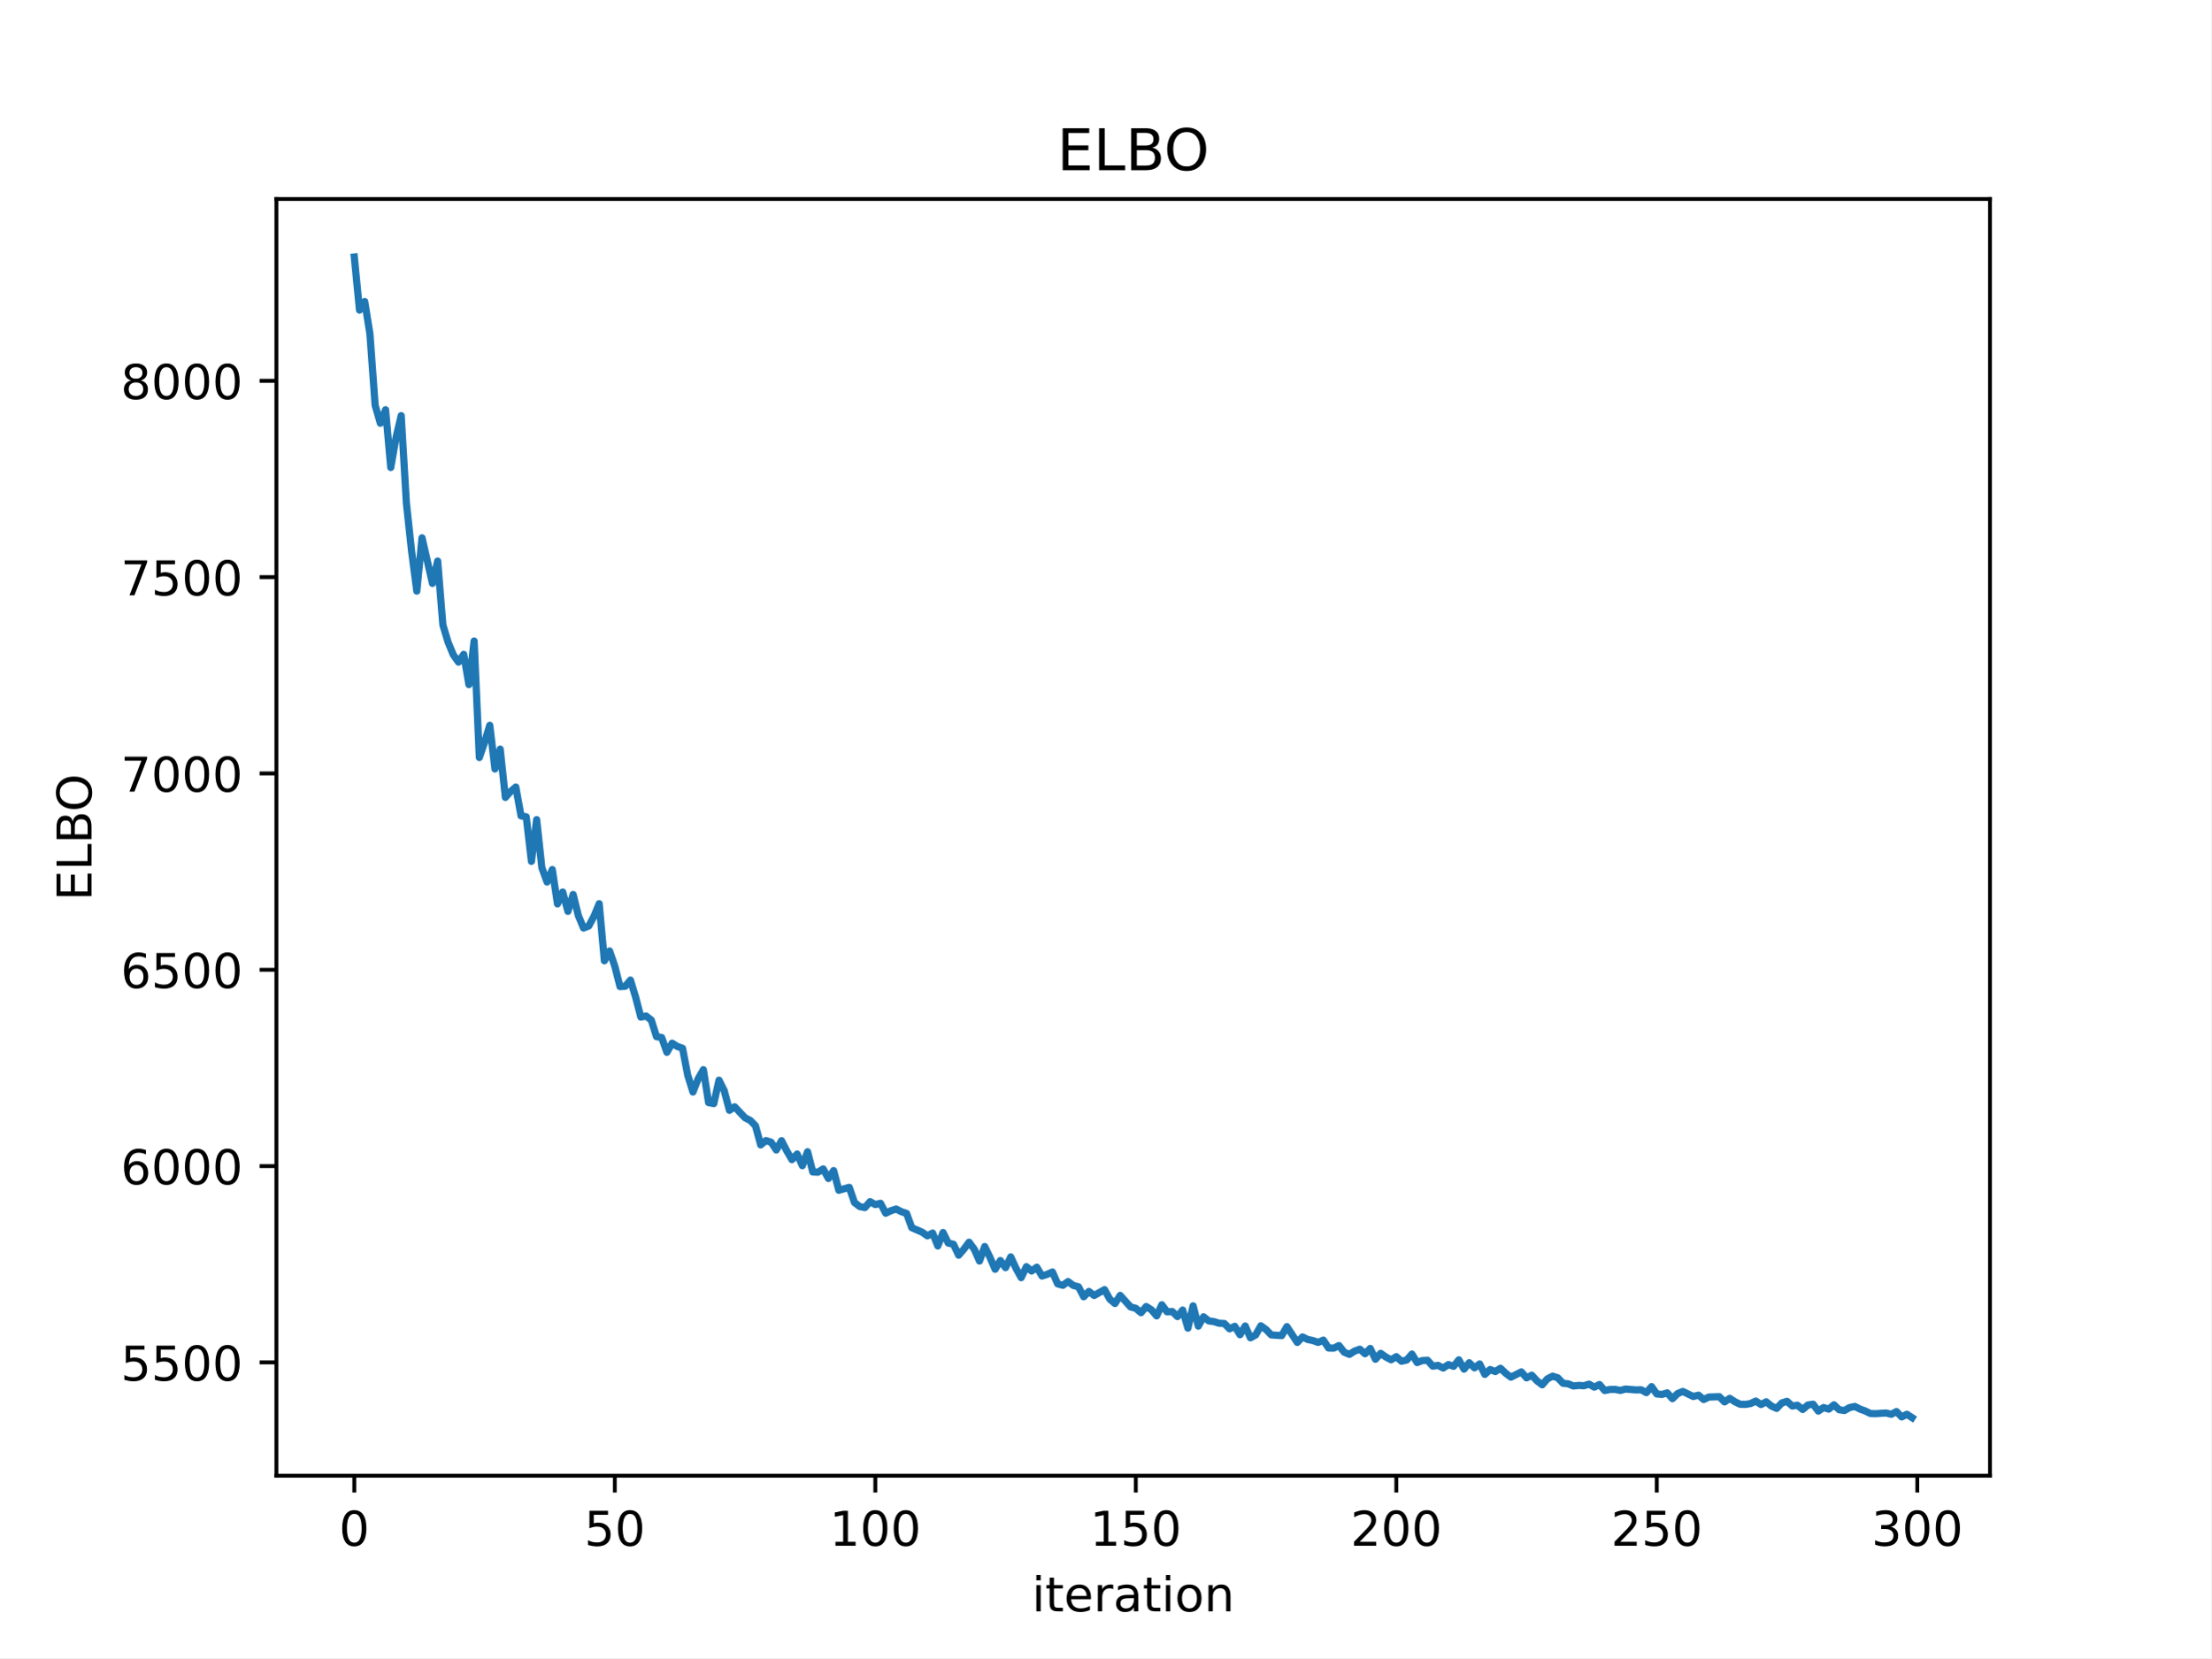
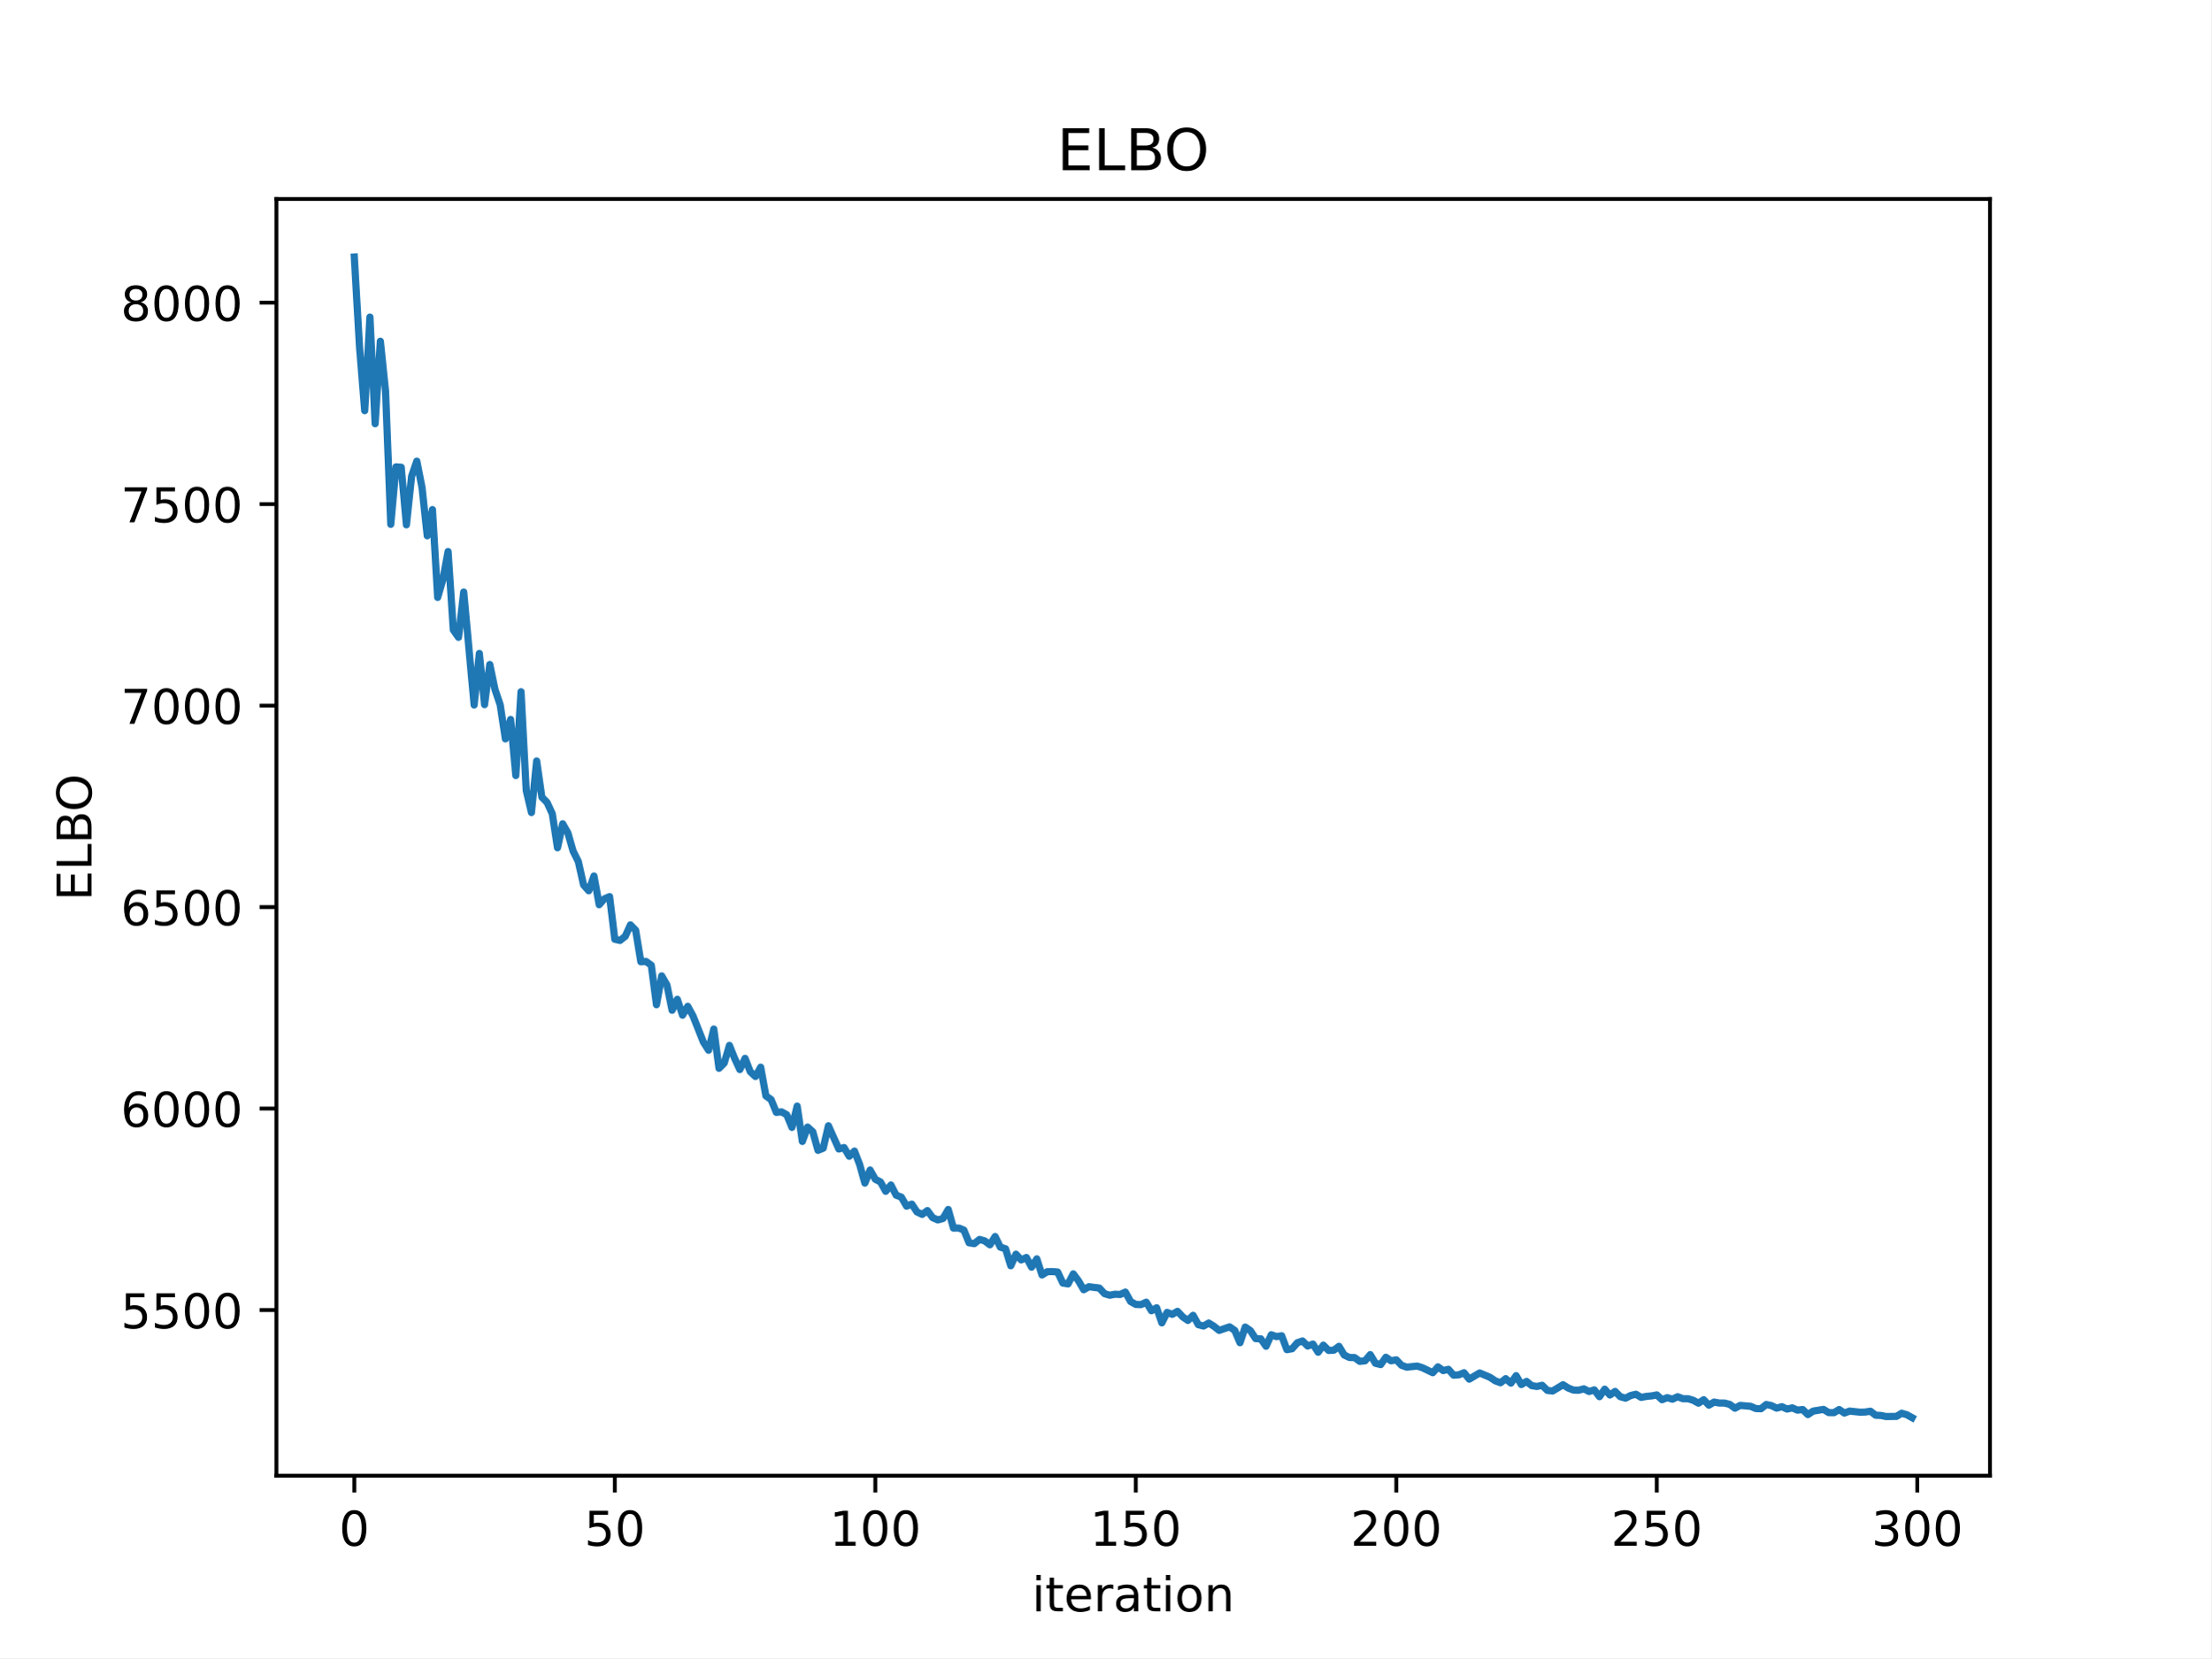
<svg xmlns="http://www.w3.org/2000/svg" xmlns:xlink="http://www.w3.org/1999/xlink" width="460.8pt" height="345.6pt" viewBox="0 0 460.8 345.6" version="1.1">
  <defs>
    <style type="text/css">*{stroke-linejoin: round; stroke-linecap: butt}</style>
  </defs>
  <g id="figure_1">
    <g id="patch_1">
      <path d="M 0 345.6  L 460.8 345.6  L 460.8 0  L 0 0  z " style="fill: #ffffff" />
    </g>
    <g id="axes_1">
      <g id="patch_2">
        <path d="M 57.6 307.584  L 414.72 307.584  L 414.72 41.472  L 57.6 41.472  z " style="fill: #ffffff" />
      </g>
      <g id="matplotlib.axis_1">
        <g id="xtick_1">
          <g id="line2d_1">
            <defs>
-               <path id="m76a8369435" d="M 0 0  L 0 3.5  " style="stroke: #000000; stroke-width: 0.8" />
-             </defs>
-             <g>
-               <use xlink:href="#m76a8369435" x="73.833" y="307.584" style="stroke: #000000; stroke-width: 0.8" />
+               <path id="m11840c860d" d="M 0 0  L 0 3.5  " style="stroke: #000000; stroke-width: 0.8" />
+             </defs>
+             <g>
+               <use xlink:href="#m11840c860d" x="73.833" y="307.584" style="stroke: #000000; stroke-width: 0.8" />
            </g>
          </g>
          <g id="text_1">
            <g transform="translate(70.65148 322.1824) scale(0.1 -0.1)">
              <defs>
                <path id="DejaVuSans-30" d="M 2034 4250  Q 1547 4250 1301 3770  Q 1056 3291 1056 2328  Q 1056 1369 1301 889  Q 1547 409 2034 409  Q 2525 409 2770 889  Q 3016 1369 3016 2328  Q 3016 3291 2770 3770  Q 2525 4250 2034 4250  z M 2034 4750  Q 2819 4750 3233 4129  Q 3647 3509 3647 2328  Q 3647 1150 3233 529  Q 2819 -91 2034 -91  Q 1250 -91 836 529  Q 422 1150 422 2328  Q 422 3509 836 4129  Q 1250 4750 2034 4750  z " transform="scale(0.015625)" />
              </defs>
              <use xlink:href="#DejaVuSans-30" />
            </g>
          </g>
        </g>
        <g id="xtick_2">
          <g id="line2d_2">
            <g>
-               <use xlink:href="#m76a8369435" x="128.123" y="307.584" style="stroke: #000000; stroke-width: 0.8" />
+               <use xlink:href="#m11840c860d" x="128.123" y="307.584" style="stroke: #000000; stroke-width: 0.8" />
            </g>
          </g>
          <g id="text_2">
            <g transform="translate(121.7603 322.1824) scale(0.1 -0.1)">
              <defs>
                <path id="DejaVuSans-35" d="M 691 4666  L 3169 4666  L 3169 4134  L 1269 4134  L 1269 2991  Q 1406 3038 1543 3061  Q 1681 3084 1819 3084  Q 2600 3084 3056 2656  Q 3513 2228 3513 1497  Q 3513 744 3044 326  Q 2575 -91 1722 -91  Q 1428 -91 1123 -41  Q 819 9 494 109  L 494 744  Q 775 591 1075 516  Q 1375 441 1709 441  Q 2250 441 2565 725  Q 2881 1009 2881 1497  Q 2881 1984 2565 2268  Q 2250 2553 1709 2553  Q 1456 2553 1204 2497  Q 953 2441 691 2322  L 691 4666  z " transform="scale(0.015625)" />
              </defs>
              <use xlink:href="#DejaVuSans-35" />
              <use xlink:href="#DejaVuSans-30" transform="translate(63.62305 0)" />
            </g>
          </g>
        </g>
        <g id="xtick_3">
          <g id="line2d_3">
            <g>
-               <use xlink:href="#m76a8369435" x="182.413" y="307.584" style="stroke: #000000; stroke-width: 0.8" />
+               <use xlink:href="#m11840c860d" x="182.413" y="307.584" style="stroke: #000000; stroke-width: 0.8" />
            </g>
          </g>
          <g id="text_3">
            <g transform="translate(172.8691 322.1824) scale(0.1 -0.1)">
              <defs>
                <path id="DejaVuSans-31" d="M 794 531  L 1825 531  L 1825 4091  L 703 3866  L 703 4441  L 1819 4666  L 2450 4666  L 2450 531  L 3481 531  L 3481 0  L 794 0  L 794 531  z " transform="scale(0.015625)" />
              </defs>
              <use xlink:href="#DejaVuSans-31" />
              <use xlink:href="#DejaVuSans-30" transform="translate(63.62305 0)" />
              <use xlink:href="#DejaVuSans-30" transform="translate(127.2461 0)" />
            </g>
          </g>
        </g>
        <g id="xtick_4">
          <g id="line2d_4">
            <g>
-               <use xlink:href="#m76a8369435" x="236.703" y="307.584" style="stroke: #000000; stroke-width: 0.8" />
+               <use xlink:href="#m11840c860d" x="236.703" y="307.584" style="stroke: #000000; stroke-width: 0.8" />
            </g>
          </g>
          <g id="text_4">
            <g transform="translate(227.1592 322.1824) scale(0.1 -0.1)">
              <use xlink:href="#DejaVuSans-31" />
              <use xlink:href="#DejaVuSans-35" transform="translate(63.62305 0)" />
              <use xlink:href="#DejaVuSans-30" transform="translate(127.2461 0)" />
            </g>
          </g>
        </g>
        <g id="xtick_5">
          <g id="line2d_5">
            <g>
-               <use xlink:href="#m76a8369435" x="290.993" y="307.584" style="stroke: #000000; stroke-width: 0.8" />
+               <use xlink:href="#m11840c860d" x="290.993" y="307.584" style="stroke: #000000; stroke-width: 0.8" />
            </g>
          </g>
          <g id="text_5">
            <g transform="translate(281.4492 322.1824) scale(0.1 -0.1)">
              <defs>
                <path id="DejaVuSans-32" d="M 1228 531  L 3431 531  L 3431 0  L 469 0  L 469 531  Q 828 903 1448 1529  Q 2069 2156 2228 2338  Q 2531 2678 2651 2914  Q 2772 3150 2772 3378  Q 2772 3750 2511 3984  Q 2250 4219 1831 4219  Q 1534 4219 1204 4116  Q 875 4013 500 3803  L 500 4441  Q 881 4594 1212 4672  Q 1544 4750 1819 4750  Q 2544 4750 2975 4387  Q 3406 4025 3406 3419  Q 3406 3131 3298 2873  Q 3191 2616 2906 2266  Q 2828 2175 2409 1742  Q 1991 1309 1228 531  z " transform="scale(0.015625)" />
              </defs>
              <use xlink:href="#DejaVuSans-32" />
              <use xlink:href="#DejaVuSans-30" transform="translate(63.62305 0)" />
              <use xlink:href="#DejaVuSans-30" transform="translate(127.2461 0)" />
            </g>
          </g>
        </g>
        <g id="xtick_6">
          <g id="line2d_6">
            <g>
-               <use xlink:href="#m76a8369435" x="345.283" y="307.584" style="stroke: #000000; stroke-width: 0.8" />
+               <use xlink:href="#m11840c860d" x="345.283" y="307.584" style="stroke: #000000; stroke-width: 0.8" />
            </g>
          </g>
          <g id="text_6">
            <g transform="translate(335.7393 322.1824) scale(0.1 -0.1)">
              <use xlink:href="#DejaVuSans-32" />
              <use xlink:href="#DejaVuSans-35" transform="translate(63.62305 0)" />
              <use xlink:href="#DejaVuSans-30" transform="translate(127.2461 0)" />
            </g>
          </g>
        </g>
        <g id="xtick_7">
          <g id="line2d_7">
            <g>
-               <use xlink:href="#m76a8369435" x="399.573" y="307.584" style="stroke: #000000; stroke-width: 0.8" />
+               <use xlink:href="#m11840c860d" x="399.573" y="307.584" style="stroke: #000000; stroke-width: 0.8" />
            </g>
          </g>
          <g id="text_7">
            <g transform="translate(390.0293 322.1824) scale(0.1 -0.1)">
              <defs>
                <path id="DejaVuSans-33" d="M 2597 2516  Q 3050 2419 3304 2112  Q 3559 1806 3559 1356  Q 3559 666 3084 287  Q 2609 -91 1734 -91  Q 1441 -91 1130 -33  Q 819 25 488 141  L 488 750  Q 750 597 1062 519  Q 1375 441 1716 441  Q 2309 441 2620 675  Q 2931 909 2931 1356  Q 2931 1769 2642 2001  Q 2353 2234 1838 2234  L 1294 2234  L 1294 2753  L 1863 2753  Q 2328 2753 2575 2939  Q 2822 3125 2822 3475  Q 2822 3834 2567 4026  Q 2313 4219 1838 4219  Q 1578 4219 1281 4162  Q 984 4106 628 3988  L 628 4550  Q 988 4650 1302 4700  Q 1616 4750 1894 4750  Q 2613 4750 3031 4423  Q 3450 4097 3450 3541  Q 3450 3153 3228 2886  Q 3006 2619 2597 2516  z " transform="scale(0.015625)" />
              </defs>
              <use xlink:href="#DejaVuSans-33" />
              <use xlink:href="#DejaVuSans-30" transform="translate(63.62305 0)" />
              <use xlink:href="#DejaVuSans-30" transform="translate(127.2461 0)" />
            </g>
          </g>
        </g>
        <g id="text_8">
          <g transform="translate(215.0373 335.8606) scale(0.1 -0.1)">
            <defs>
              <path id="DejaVuSans-69" d="M 603 3500  L 1178 3500  L 1178 0  L 603 0  L 603 3500  z M 603 4863  L 1178 4863  L 1178 4134  L 603 4134  L 603 4863  z " transform="scale(0.015625)" />
              <path id="DejaVuSans-74" d="M 1172 4494  L 1172 3500  L 2356 3500  L 2356 3053  L 1172 3053  L 1172 1153  Q 1172 725 1289 603  Q 1406 481 1766 481  L 2356 481  L 2356 0  L 1766 0  Q 1100 0 847 248  Q 594 497 594 1153  L 594 3053  L 172 3053  L 172 3500  L 594 3500  L 594 4494  L 1172 4494  z " transform="scale(0.015625)" />
              <path id="DejaVuSans-65" d="M 3597 1894  L 3597 1613  L 953 1613  Q 991 1019 1311 708  Q 1631 397 2203 397  Q 2534 397 2845 478  Q 3156 559 3463 722  L 3463 178  Q 3153 47 2828 -22  Q 2503 -91 2169 -91  Q 1331 -91 842 396  Q 353 884 353 1716  Q 353 2575 817 3079  Q 1281 3584 2069 3584  Q 2775 3584 3186 3129  Q 3597 2675 3597 1894  z M 3022 2063  Q 3016 2534 2758 2815  Q 2500 3097 2075 3097  Q 1594 3097 1305 2825  Q 1016 2553 972 2059  L 3022 2063  z " transform="scale(0.015625)" />
              <path id="DejaVuSans-72" d="M 2631 2963  Q 2534 3019 2420 3045  Q 2306 3072 2169 3072  Q 1681 3072 1420 2755  Q 1159 2438 1159 1844  L 1159 0  L 581 0  L 581 3500  L 1159 3500  L 1159 2956  Q 1341 3275 1631 3429  Q 1922 3584 2338 3584  Q 2397 3584 2469 3576  Q 2541 3569 2628 3553  L 2631 2963  z " transform="scale(0.015625)" />
              <path id="DejaVuSans-61" d="M 2194 1759  Q 1497 1759 1228 1600  Q 959 1441 959 1056  Q 959 750 1161 570  Q 1363 391 1709 391  Q 2188 391 2477 730  Q 2766 1069 2766 1631  L 2766 1759  L 2194 1759  z M 3341 1997  L 3341 0  L 2766 0  L 2766 531  Q 2569 213 2275 61  Q 1981 -91 1556 -91  Q 1019 -91 701 211  Q 384 513 384 1019  Q 384 1609 779 1909  Q 1175 2209 1959 2209  L 2766 2209  L 2766 2266  Q 2766 2663 2505 2880  Q 2244 3097 1772 3097  Q 1472 3097 1187 3025  Q 903 2953 641 2809  L 641 3341  Q 956 3463 1253 3523  Q 1550 3584 1831 3584  Q 2591 3584 2966 3190  Q 3341 2797 3341 1997  z " transform="scale(0.015625)" />
              <path id="DejaVuSans-6f" d="M 1959 3097  Q 1497 3097 1228 2736  Q 959 2375 959 1747  Q 959 1119 1226 758  Q 1494 397 1959 397  Q 2419 397 2687 759  Q 2956 1122 2956 1747  Q 2956 2369 2687 2733  Q 2419 3097 1959 3097  z M 1959 3584  Q 2709 3584 3137 3096  Q 3566 2609 3566 1747  Q 3566 888 3137 398  Q 2709 -91 1959 -91  Q 1206 -91 779 398  Q 353 888 353 1747  Q 353 2609 779 3096  Q 1206 3584 1959 3584  z " transform="scale(0.015625)" />
              <path id="DejaVuSans-6e" d="M 3513 2113  L 3513 0  L 2938 0  L 2938 2094  Q 2938 2591 2744 2837  Q 2550 3084 2163 3084  Q 1697 3084 1428 2787  Q 1159 2491 1159 1978  L 1159 0  L 581 0  L 581 3500  L 1159 3500  L 1159 2956  Q 1366 3272 1645 3428  Q 1925 3584 2291 3584  Q 2894 3584 3203 3211  Q 3513 2838 3513 2113  z " transform="scale(0.015625)" />
            </defs>
            <use xlink:href="#DejaVuSans-69" />
            <use xlink:href="#DejaVuSans-74" transform="translate(27.7832 0)" />
            <use xlink:href="#DejaVuSans-65" transform="translate(66.99219 0)" />
            <use xlink:href="#DejaVuSans-72" transform="translate(128.5156 0)" />
            <use xlink:href="#DejaVuSans-61" transform="translate(169.6289 0)" />
            <use xlink:href="#DejaVuSans-74" transform="translate(230.9082 0)" />
            <use xlink:href="#DejaVuSans-69" transform="translate(270.1172 0)" />
            <use xlink:href="#DejaVuSans-6f" transform="translate(297.9004 0)" />
            <use xlink:href="#DejaVuSans-6e" transform="translate(359.082 0)" />
          </g>
        </g>
      </g>
      <g id="matplotlib.axis_2">
        <g id="ytick_1">
          <g id="line2d_8">
            <defs>
-               <path id="mdceab735a5" d="M 0 0  L -3.5 0  " style="stroke: #000000; stroke-width: 0.8" />
-             </defs>
-             <g>
-               <use xlink:href="#mdceab735a5" x="57.6" y="283.964" style="stroke: #000000; stroke-width: 0.8" />
+               <path id="m64268b34d7" d="M 0 0  L -3.5 0  " style="stroke: #000000; stroke-width: 0.8" />
+             </defs>
+             <g>
+               <use xlink:href="#m64268b34d7" x="57.6" y="273.061" style="stroke: #000000; stroke-width: 0.8" />
            </g>
          </g>
          <g id="text_9">
-             <g transform="translate(25.15 287.7634) scale(0.1 -0.1)">
+             <g transform="translate(25.15 276.86) scale(0.1 -0.1)">
              <use xlink:href="#DejaVuSans-35" />
              <use xlink:href="#DejaVuSans-35" transform="translate(63.62305 0)" />
              <use xlink:href="#DejaVuSans-30" transform="translate(127.2461 0)" />
              <use xlink:href="#DejaVuSans-30" transform="translate(190.8691 0)" />
            </g>
          </g>
        </g>
        <g id="ytick_2">
          <g id="line2d_9">
            <g>
-               <use xlink:href="#mdceab735a5" x="57.6" y="243.045" style="stroke: #000000; stroke-width: 0.8" />
+               <use xlink:href="#m64268b34d7" x="57.6" y="231.062" style="stroke: #000000; stroke-width: 0.8" />
            </g>
          </g>
          <g id="text_10">
-             <g transform="translate(25.15 246.8441) scale(0.1 -0.1)">
+             <g transform="translate(25.15 234.8612) scale(0.1 -0.1)">
              <defs>
                <path id="DejaVuSans-36" d="M 2113 2584  Q 1688 2584 1439 2293  Q 1191 2003 1191 1497  Q 1191 994 1439 701  Q 1688 409 2113 409  Q 2538 409 2786 701  Q 3034 994 3034 1497  Q 3034 2003 2786 2293  Q 2538 2584 2113 2584  z M 3366 4563  L 3366 3988  Q 3128 4100 2886 4159  Q 2644 4219 2406 4219  Q 1781 4219 1451 3797  Q 1122 3375 1075 2522  Q 1259 2794 1537 2939  Q 1816 3084 2150 3084  Q 2853 3084 3261 2657  Q 3669 2231 3669 1497  Q 3669 778 3244 343  Q 2819 -91 2113 -91  Q 1303 -91 875 529  Q 447 1150 447 2328  Q 447 3434 972 4092  Q 1497 4750 2381 4750  Q 2619 4750 2861 4703  Q 3103 4656 3366 4563  z " transform="scale(0.015625)" />
              </defs>
              <use xlink:href="#DejaVuSans-36" />
              <use xlink:href="#DejaVuSans-30" transform="translate(63.62305 0)" />
              <use xlink:href="#DejaVuSans-30" transform="translate(127.2461 0)" />
              <use xlink:href="#DejaVuSans-30" transform="translate(190.8691 0)" />
            </g>
          </g>
        </g>
        <g id="ytick_3">
          <g id="line2d_10">
            <g>
-               <use xlink:href="#mdceab735a5" x="57.6" y="202.126" style="stroke: #000000; stroke-width: 0.8" />
+               <use xlink:href="#m64268b34d7" x="57.6" y="189.063" style="stroke: #000000; stroke-width: 0.8" />
            </g>
          </g>
          <g id="text_11">
-             <g transform="translate(25.15 205.9248) scale(0.1 -0.1)">
+             <g transform="translate(25.15 192.8623) scale(0.1 -0.1)">
              <use xlink:href="#DejaVuSans-36" />
              <use xlink:href="#DejaVuSans-35" transform="translate(63.62305 0)" />
              <use xlink:href="#DejaVuSans-30" transform="translate(127.2461 0)" />
              <use xlink:href="#DejaVuSans-30" transform="translate(190.8691 0)" />
            </g>
          </g>
        </g>
        <g id="ytick_4">
          <g id="line2d_11">
            <g>
-               <use xlink:href="#mdceab735a5" x="57.6" y="161.206" style="stroke: #000000; stroke-width: 0.8" />
+               <use xlink:href="#m64268b34d7" x="57.6" y="147.064" style="stroke: #000000; stroke-width: 0.8" />
            </g>
          </g>
          <g id="text_12">
-             <g transform="translate(25.15 165.0054) scale(0.1 -0.1)">
+             <g transform="translate(25.15 150.8635) scale(0.1 -0.1)">
              <defs>
                <path id="DejaVuSans-37" d="M 525 4666  L 3525 4666  L 3525 4397  L 1831 0  L 1172 0  L 2766 4134  L 525 4134  L 525 4666  z " transform="scale(0.015625)" />
              </defs>
              <use xlink:href="#DejaVuSans-37" />
              <use xlink:href="#DejaVuSans-30" transform="translate(63.62305 0)" />
              <use xlink:href="#DejaVuSans-30" transform="translate(127.2461 0)" />
              <use xlink:href="#DejaVuSans-30" transform="translate(190.8691 0)" />
            </g>
          </g>
        </g>
        <g id="ytick_5">
          <g id="line2d_12">
            <g>
-               <use xlink:href="#mdceab735a5" x="57.6" y="120.287" style="stroke: #000000; stroke-width: 0.8" />
+               <use xlink:href="#m64268b34d7" x="57.6" y="105.065" style="stroke: #000000; stroke-width: 0.8" />
            </g>
          </g>
          <g id="text_13">
-             <g transform="translate(25.15 124.0861) scale(0.1 -0.1)">
+             <g transform="translate(25.15 108.8646) scale(0.1 -0.1)">
              <use xlink:href="#DejaVuSans-37" />
              <use xlink:href="#DejaVuSans-35" transform="translate(63.62305 0)" />
              <use xlink:href="#DejaVuSans-30" transform="translate(127.2461 0)" />
              <use xlink:href="#DejaVuSans-30" transform="translate(190.8691 0)" />
            </g>
          </g>
        </g>
        <g id="ytick_6">
          <g id="line2d_13">
            <g>
-               <use xlink:href="#mdceab735a5" x="57.6" y="79.368" style="stroke: #000000; stroke-width: 0.8" />
+               <use xlink:href="#m64268b34d7" x="57.6" y="63.067" style="stroke: #000000; stroke-width: 0.8" />
            </g>
          </g>
          <g id="text_14">
-             <g transform="translate(25.15 83.16684) scale(0.1 -0.1)">
+             <g transform="translate(25.15 66.86573) scale(0.1 -0.1)">
              <defs>
                <path id="DejaVuSans-38" d="M 2034 2216  Q 1584 2216 1326 1975  Q 1069 1734 1069 1313  Q 1069 891 1326 650  Q 1584 409 2034 409  Q 2484 409 2743 651  Q 3003 894 3003 1313  Q 3003 1734 2745 1975  Q 2488 2216 2034 2216  z M 1403 2484  Q 997 2584 770 2862  Q 544 3141 544 3541  Q 544 4100 942 4425  Q 1341 4750 2034 4750  Q 2731 4750 3128 4425  Q 3525 4100 3525 3541  Q 3525 3141 3298 2862  Q 3072 2584 2669 2484  Q 3125 2378 3379 2068  Q 3634 1759 3634 1313  Q 3634 634 3220 271  Q 2806 -91 2034 -91  Q 1263 -91 848 271  Q 434 634 434 1313  Q 434 1759 690 2068  Q 947 2378 1403 2484  z M 1172 3481  Q 1172 3119 1398 2916  Q 1625 2713 2034 2713  Q 2441 2713 2670 2916  Q 2900 3119 2900 3481  Q 2900 3844 2670 4047  Q 2441 4250 2034 4250  Q 1625 4250 1398 4047  Q 1172 3844 1172 3481  z " transform="scale(0.015625)" />
              </defs>
              <use xlink:href="#DejaVuSans-38" />
              <use xlink:href="#DejaVuSans-30" transform="translate(63.62305 0)" />
              <use xlink:href="#DejaVuSans-30" transform="translate(127.2461 0)" />
              <use xlink:href="#DejaVuSans-30" transform="translate(190.8691 0)" />
            </g>
          </g>
        </g>
        <g id="text_15">
          <g transform="translate(19.07031 187.7522) rotate(-90) scale(0.1 -0.1)">
            <defs>
              <path id="DejaVuSans-45" d="M 628 4666  L 3578 4666  L 3578 4134  L 1259 4134  L 1259 2753  L 3481 2753  L 3481 2222  L 1259 2222  L 1259 531  L 3634 531  L 3634 0  L 628 0  L 628 4666  z " transform="scale(0.015625)" />
              <path id="DejaVuSans-4c" d="M 628 4666  L 1259 4666  L 1259 531  L 3531 531  L 3531 0  L 628 0  L 628 4666  z " transform="scale(0.015625)" />
              <path id="DejaVuSans-42" d="M 1259 2228  L 1259 519  L 2272 519  Q 2781 519 3026 730  Q 3272 941 3272 1375  Q 3272 1813 3026 2020  Q 2781 2228 2272 2228  L 1259 2228  z M 1259 4147  L 1259 2741  L 2194 2741  Q 2656 2741 2882 2914  Q 3109 3088 3109 3444  Q 3109 3797 2882 3972  Q 2656 4147 2194 4147  L 1259 4147  z M 628 4666  L 2241 4666  Q 2963 4666 3353 4366  Q 3744 4066 3744 3513  Q 3744 3084 3544 2831  Q 3344 2578 2956 2516  Q 3422 2416 3680 2098  Q 3938 1781 3938 1306  Q 3938 681 3513 340  Q 3088 0 2303 0  L 628 0  L 628 4666  z " transform="scale(0.015625)" />
              <path id="DejaVuSans-4f" d="M 2522 4238  Q 1834 4238 1429 3725  Q 1025 3213 1025 2328  Q 1025 1447 1429 934  Q 1834 422 2522 422  Q 3209 422 3611 934  Q 4013 1447 4013 2328  Q 4013 3213 3611 3725  Q 3209 4238 2522 4238  z M 2522 4750  Q 3503 4750 4090 4092  Q 4678 3434 4678 2328  Q 4678 1225 4090 567  Q 3503 -91 2522 -91  Q 1538 -91 948 565  Q 359 1222 359 2328  Q 359 3434 948 4092  Q 1538 4750 2522 4750  z " transform="scale(0.015625)" />
            </defs>
            <use xlink:href="#DejaVuSans-45" />
            <use xlink:href="#DejaVuSans-4c" transform="translate(63.18359 0)" />
            <use xlink:href="#DejaVuSans-42" transform="translate(118.8965 0)" />
            <use xlink:href="#DejaVuSans-4f" transform="translate(185.75 0)" />
          </g>
        </g>
      </g>
      <g id="line2d_14">
-         <path d="M 73.833 53.568  L 74.919 64.634  L 76.004 62.851  L 77.09 69.599  L 78.176 84.48  L 79.262 88.22  L 80.348 85.401  L 81.433 97.436  L 82.519 91.228  L 83.605 86.634  L 84.691 104.886  L 85.777 114.929  L 86.862 123.206  L 87.948 112.102  L 90.12 121.597  L 91.206 116.937  L 92.291 130.249  L 93.377 133.854  L 94.463 136.479  L 95.549 138.003  L 96.635 136.388  L 97.72 142.691  L 98.806 133.612  L 99.892 157.887  L 100.978 154.732  L 102.064 151.178  L 103.149 160.279  L 104.235 156.139  L 105.321 166.207  L 106.407 164.97  L 107.493 164.048  L 108.578 170.044  L 109.664 170.25  L 110.75 179.537  L 111.836 170.832  L 112.922 180.858  L 114.007 183.841  L 115.093 181.244  L 116.179 188.402  L 117.265 185.928  L 118.351 189.953  L 119.436 186.432  L 120.522 190.827  L 121.608 193.432  L 122.694 193.009  L 123.78 190.996  L 124.865 188.355  L 125.951 200.262  L 127.037 198.213  L 128.123 201.384  L 129.209 205.634  L 130.294 205.579  L 131.38 204.28  L 132.466 207.854  L 133.552 212.002  L 134.638 211.769  L 135.723 212.611  L 136.809 216.068  L 137.895 216.257  L 138.981 219.336  L 140.067 217.429  L 141.152 218.117  L 142.238 218.486  L 143.324 224.116  L 144.41 227.612  L 145.496 224.85  L 146.581 222.954  L 147.667 229.812  L 148.753 230.019  L 149.839 225.142  L 150.925 227.329  L 152.01 231.424  L 153.096 230.687  L 155.268 232.983  L 156.354 233.539  L 157.439 234.639  L 158.525 238.636  L 159.611 237.731  L 160.697 238.063  L 161.783 239.694  L 162.868 237.757  L 163.954 239.871  L 165.04 241.713  L 166.126 240.533  L 167.212 242.975  L 168.297 240.06  L 169.383 244.276  L 170.469 244.321  L 171.555 243.637  L 172.641 245.639  L 173.726 243.986  L 174.812 248.093  L 176.984 247.478  L 178.07 250.644  L 179.155 251.479  L 180.241 251.705  L 181.327 250.458  L 182.413 251.072  L 183.499 250.805  L 184.584 252.873  L 185.67 252.354  L 186.756 251.999  L 187.842 252.553  L 188.928 252.919  L 190.013 255.89  L 192.185 256.831  L 193.271 257.596  L 194.357 257.001  L 195.442 259.697  L 196.528 256.895  L 197.614 259.094  L 198.7 259.344  L 199.786 261.625  L 200.871 260.37  L 201.957 258.912  L 203.043 260.382  L 204.129 262.842  L 205.215 259.818  L 206.3 262.044  L 207.386 264.559  L 208.472 262.733  L 209.558 264.222  L 210.644 261.978  L 211.729 264.349  L 212.815 266.311  L 213.901 264.013  L 214.987 264.921  L 216.073 264.13  L 217.158 265.969  L 218.244 265.608  L 219.33 265.123  L 220.416 267.596  L 221.502 267.903  L 222.587 267.12  L 223.673 267.928  L 224.759 268.207  L 225.845 270.293  L 226.931 269.176  L 228.016 270.017  L 230.188 268.801  L 231.274 270.771  L 232.36 271.697  L 233.445 270.006  L 235.617 272.41  L 236.703 272.693  L 237.789 273.612  L 238.875 272.32  L 239.96 273.008  L 241.046 274.277  L 242.132 271.956  L 243.218 273.429  L 244.304 273.366  L 245.389 274.423  L 246.475 273.053  L 247.561 276.833  L 248.647 272.177  L 249.733 276.407  L 250.818 274.462  L 251.904 275.319  L 252.99 275.471  L 254.076 275.812  L 255.162 275.855  L 256.247 276.975  L 257.333 276.444  L 258.419 278.211  L 259.505 276.377  L 260.591 278.847  L 261.676 278.248  L 262.762 276.335  L 263.848 277.123  L 264.934 278.241  L 267.105 278.385  L 268.191 276.514  L 270.363 279.804  L 271.449 278.658  L 272.534 279.195  L 273.62 279.417  L 274.706 279.806  L 275.792 279.321  L 276.878 280.974  L 277.963 280.993  L 279.049 280.459  L 280.135 281.847  L 281.221 282.296  L 282.307 281.608  L 283.392 281.216  L 284.478 282.166  L 285.564 281.058  L 286.65 283.311  L 287.736 282.076  L 288.821 282.845  L 289.907 283.422  L 290.993 282.773  L 292.079 283.729  L 293.165 283.47  L 294.25 282.232  L 295.336 284.004  L 296.422 283.58  L 297.508 283.529  L 298.594 284.759  L 299.679 284.585  L 300.765 285.145  L 301.851 284.422  L 302.937 284.784  L 304.023 283.436  L 305.108 285.374  L 306.194 284.039  L 307.28 285.101  L 308.366 284.289  L 309.452 286.473  L 310.537 285.452  L 311.623 285.876  L 312.709 285.195  L 313.795 286.234  L 314.881 287.048  L 317.052 285.948  L 318.138 287.192  L 319.224 286.636  L 320.31 287.81  L 321.395 288.636  L 322.481 287.395  L 323.567 286.841  L 324.653 287.183  L 325.739 288.322  L 326.824 288.433  L 327.91 288.889  L 328.996 288.758  L 330.082 288.835  L 331.168 288.506  L 332.253 289.123  L 333.339 288.58  L 334.425 289.835  L 335.511 289.613  L 336.597 289.596  L 337.682 289.814  L 338.768 289.525  L 340.94 289.705  L 342.026 289.674  L 343.111 290.274  L 344.197 289.02  L 345.283 290.549  L 346.369 290.645  L 347.455 290.318  L 348.54 291.529  L 349.626 290.459  L 350.712 290.025  L 352.884 291.078  L 353.969 290.794  L 355.055 291.705  L 356.141 291.186  L 358.313 291.113  L 359.398 292.203  L 360.484 291.464  L 361.57 292.171  L 362.656 292.697  L 363.742 292.724  L 364.827 292.545  L 365.913 292.023  L 366.999 292.754  L 368.085 292.183  L 369.171 293.063  L 370.256 293.556  L 371.342 292.417  L 372.428 292.084  L 373.514 293.055  L 374.6 292.907  L 375.685 293.784  L 376.771 292.852  L 377.857 292.682  L 378.943 294.123  L 380.029 293.373  L 381.114 293.707  L 382.2 292.81  L 383.286 293.835  L 384.372 293.997  L 385.458 293.387  L 386.543 293.145  L 387.629 293.694  L 388.715 294.093  L 389.801 294.625  L 390.887 294.654  L 393.058 294.512  L 394.144 294.784  L 395.23 294.216  L 396.316 295.33  L 397.401 294.782  L 398.487 295.488  L 398.487 295.488  " clip-path="url(#p7d2b092811)" style="fill: none; stroke: #1f77b4; stroke-width: 1.5; stroke-linecap: square" />
+         <path d="M 73.833 53.568  L 74.919 72.312  L 76.004 85.601  L 77.09 66.096  L 78.176 88.315  L 79.262 71.124  L 80.348 81.579  L 81.433 109.283  L 82.519 97.303  L 83.605 97.381  L 84.691 109.392  L 85.777 99.255  L 86.862 96.115  L 87.948 101.642  L 89.034 111.669  L 90.12 106.213  L 91.206 124.516  L 92.291 120.814  L 93.377 114.95  L 94.463 131.288  L 95.549 132.836  L 96.635 123.399  L 98.806 146.937  L 99.892 136.199  L 100.978 146.861  L 102.064 138.498  L 103.149 143.693  L 104.235 146.911  L 105.321 154.015  L 106.407 149.949  L 107.493 161.643  L 108.578 144.186  L 109.664 164.754  L 110.75 169.352  L 111.836 158.609  L 112.922 166.156  L 114.007 167.254  L 115.093 169.615  L 116.179 176.705  L 117.265 171.704  L 118.351 173.629  L 119.436 177.408  L 120.522 179.581  L 121.608 184.437  L 122.694 185.666  L 123.78 182.586  L 124.865 188.565  L 125.951 187.343  L 127.037 186.879  L 128.123 195.777  L 129.209 196.022  L 130.294 195.163  L 131.38 192.769  L 132.466 193.89  L 133.552 200.468  L 134.638 200.405  L 135.723 201.184  L 136.809 209.415  L 137.895 203.41  L 138.981 205.291  L 140.067 210.575  L 141.152 208.292  L 142.238 211.602  L 143.324 209.752  L 144.41 211.724  L 146.581 217.192  L 147.667 218.903  L 148.753 214.482  L 149.839 222.675  L 150.925 221.585  L 152.01 217.899  L 153.096 220.597  L 154.182 222.936  L 155.268 220.593  L 156.354 223.371  L 157.439 224.384  L 158.525 222.439  L 159.611 228.419  L 160.697 229.188  L 161.783 231.853  L 162.868 231.744  L 163.954 232.35  L 165.04 234.981  L 166.126 230.544  L 167.212 237.913  L 168.297 234.915  L 169.383 235.897  L 170.469 239.765  L 171.555 239.326  L 172.641 234.648  L 174.812 239.489  L 175.898 239.186  L 176.984 241.004  L 178.07 239.921  L 179.155 242.728  L 180.241 246.596  L 181.327 243.872  L 182.413 245.795  L 183.499 246.366  L 184.584 248.309  L 185.67 246.995  L 186.756 249.114  L 187.842 249.515  L 188.928 251.406  L 190.013 250.973  L 191.099 252.607  L 192.185 253.124  L 193.271 252.326  L 194.357 253.79  L 195.442 254.273  L 196.528 253.966  L 197.614 252.092  L 198.7 255.98  L 199.786 255.957  L 200.871 256.396  L 201.957 259.041  L 203.043 259.216  L 204.129 258.336  L 205.215 258.641  L 206.3 259.461  L 207.386 257.736  L 208.472 259.948  L 209.558 260.287  L 210.644 263.829  L 211.729 261.416  L 212.815 262.61  L 213.901 262.103  L 214.987 264.121  L 216.073 262.386  L 217.158 265.746  L 218.244 265.061  L 219.33 265.034  L 220.416 265.126  L 221.502 267.435  L 222.587 267.61  L 223.673 265.514  L 224.759 266.964  L 225.845 268.822  L 226.931 268.191  L 229.102 268.471  L 230.188 269.643  L 231.274 269.969  L 232.36 269.756  L 233.445 269.81  L 234.531 269.318  L 235.617 271.28  L 236.703 271.885  L 237.789 271.925  L 238.875 271.415  L 239.96 273.198  L 241.046 272.585  L 242.132 275.734  L 243.218 273.549  L 244.304 273.954  L 245.389 273.323  L 246.475 274.467  L 247.561 275.226  L 248.647 274.158  L 249.733 276.106  L 250.818 276.385  L 251.904 275.764  L 252.99 276.435  L 254.076 277.305  L 256.247 276.559  L 257.333 277.313  L 258.419 279.868  L 259.505 276.598  L 260.591 277.35  L 261.676 279.012  L 262.762 279.064  L 263.848 280.61  L 264.934 278.204  L 266.02 278.602  L 267.105 278.414  L 268.191 281.308  L 269.277 281.123  L 270.363 279.874  L 271.449 279.501  L 272.534 280.565  L 273.62 280.147  L 274.706 281.857  L 275.792 280.375  L 276.878 281.469  L 277.963 281.427  L 279.049 280.616  L 280.135 282.425  L 281.221 282.942  L 282.307 282.969  L 283.392 283.761  L 284.478 283.64  L 285.564 282.344  L 286.65 284.152  L 287.736 284.425  L 288.821 282.895  L 289.907 283.641  L 290.993 283.434  L 292.079 284.568  L 293.165 284.964  L 295.336 284.732  L 296.422 285.077  L 298.594 286.118  L 299.679 284.894  L 300.765 285.673  L 301.851 285.411  L 302.937 286.631  L 304.023 286.562  L 305.108 286.121  L 306.194 287.459  L 308.366 286.166  L 310.537 287.086  L 311.623 287.813  L 312.709 288.213  L 313.795 287.359  L 314.881 288.293  L 315.966 286.731  L 317.052 288.592  L 318.138 287.937  L 319.224 288.817  L 320.31 288.983  L 321.395 288.743  L 322.481 289.81  L 323.567 289.935  L 325.739 288.622  L 326.824 289.31  L 327.91 289.739  L 328.996 289.775  L 330.082 289.478  L 331.168 290.043  L 332.253 289.694  L 333.339 291.116  L 334.425 289.549  L 335.511 290.761  L 336.597 290.02  L 337.682 291.12  L 338.768 291.425  L 339.854 290.862  L 340.94 290.605  L 342.026 291.266  L 343.111 291.053  L 344.197 290.953  L 345.283 290.741  L 346.369 291.75  L 347.455 291.318  L 348.54 291.641  L 349.626 291.12  L 350.712 291.54  L 351.798 291.547  L 352.884 291.873  L 353.969 292.468  L 355.055 291.75  L 356.141 292.882  L 357.227 292.233  L 358.313 292.443  L 359.398 292.447  L 360.484 292.722  L 361.57 293.518  L 362.656 292.936  L 364.827 293.121  L 365.913 293.589  L 366.999 293.625  L 368.085 292.745  L 369.171 292.974  L 370.256 293.506  L 371.342 293.201  L 372.428 293.694  L 373.514 293.448  L 374.6 293.922  L 375.685 293.788  L 376.771 294.849  L 377.857 294.121  L 380.029 293.762  L 381.114 294.435  L 382.2 294.446  L 383.286 293.786  L 384.372 294.53  L 385.458 294.113  L 387.629 294.348  L 388.715 294.316  L 389.801 294.138  L 390.887 294.98  L 391.972 295.025  L 393.058 295.251  L 395.23 295.219  L 396.316 294.569  L 397.401 294.885  L 398.487 295.488  L 398.487 295.488  " clip-path="url(#p53bd60ac33)" style="fill: none; stroke: #1f77b4; stroke-width: 1.5; stroke-linecap: square" />
      </g>
      <g id="patch_3">
        <path d="M 57.6 307.584  L 57.6 41.472  " style="fill: none; stroke: #000000; stroke-width: 0.8; stroke-linejoin: miter; stroke-linecap: square" />
      </g>
      <g id="patch_4">
        <path d="M 414.72 307.584  L 414.72 41.472  " style="fill: none; stroke: #000000; stroke-width: 0.8; stroke-linejoin: miter; stroke-linecap: square" />
      </g>
      <g id="patch_5">
        <path d="M 57.6 307.584  L 414.72 307.584  " style="fill: none; stroke: #000000; stroke-width: 0.8; stroke-linejoin: miter; stroke-linecap: square" />
      </g>
      <g id="patch_6">
        <path d="M 57.6 41.472  L 414.72 41.472  " style="fill: none; stroke: #000000; stroke-width: 0.8; stroke-linejoin: miter; stroke-linecap: square" />
      </g>
      <g id="text_16">
        <g transform="translate(220.2909 35.472) scale(0.12 -0.12)">
          <use xlink:href="#DejaVuSans-45" />
          <use xlink:href="#DejaVuSans-4c" transform="translate(63.18359 0)" />
          <use xlink:href="#DejaVuSans-42" transform="translate(118.8965 0)" />
          <use xlink:href="#DejaVuSans-4f" transform="translate(185.75 0)" />
        </g>
      </g>
    </g>
  </g>
  <defs>
-     <clipPath id="p7d2b092811">
+     <clipPath id="p53bd60ac33">
      <rect x="57.6" y="41.472" width="357.12" height="266.112" />
    </clipPath>
  </defs>
</svg>
